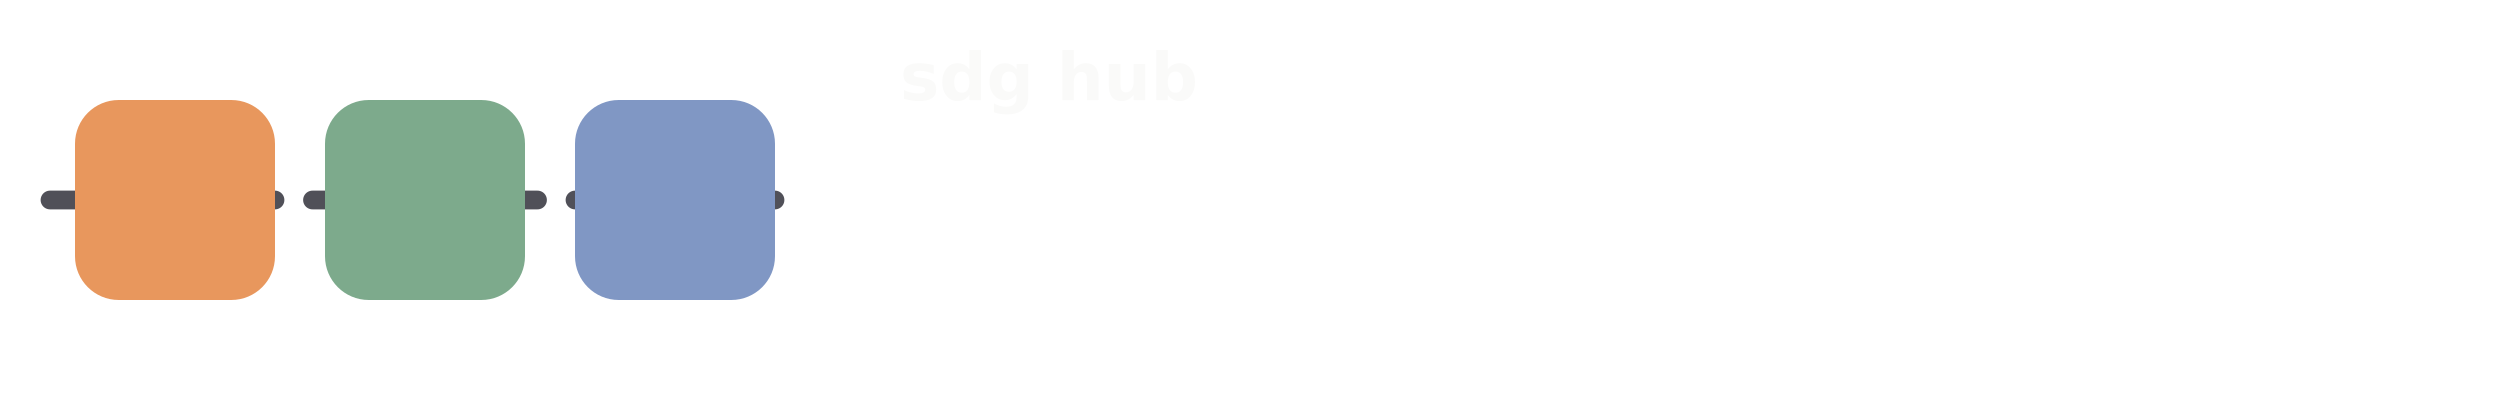
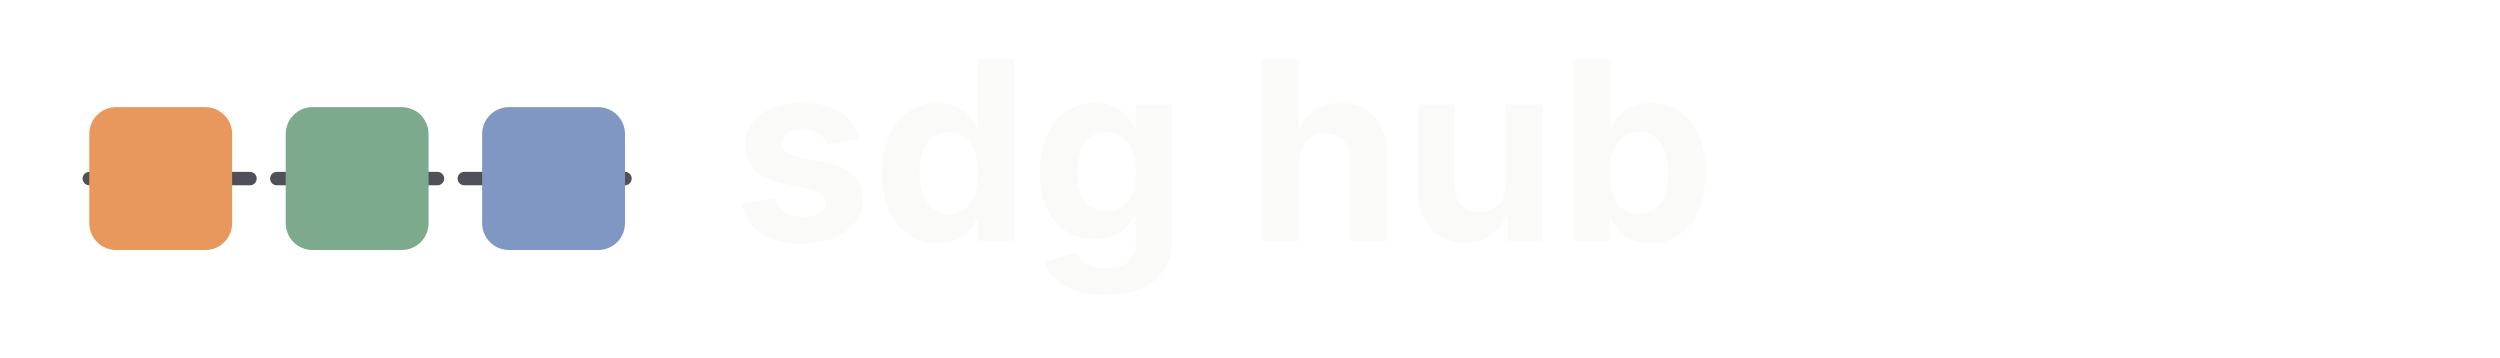
- <svg xmlns="http://www.w3.org/2000/svg" viewBox="0 0 200 32" fill="none">
-   <line x1="4" y1="16" x2="62" y2="16" stroke="#505058" stroke-width="1.5" stroke-dasharray="4 3" stroke-linecap="round" />
-   <rect x="6" y="8" width="16" height="16" rx="3.5" fill="#e8975d" />
-   <rect x="26" y="8" width="16" height="16" rx="3.5" fill="#7daa8c" />
-   <rect x="46" y="8" width="16" height="16" rx="3.5" fill="#8097c4" />
-   <g transform="translate(72, 4) scale(0.22)">
-     <path d="M12.27 5.52L12.27 8.71Q10.92 8.14 9.67 7.86Q8.41 7.58 7.30 7.58Q6.10 7.58 5.52 7.88Q4.95 8.18 4.95 8.80Q4.95 9.31 5.38 9.58Q5.82 9.84 6.96 9.97L7.70 10.08Q10.92 10.49 12.03 11.43Q13.15 12.36 13.15 14.37Q13.15 16.47 11.60 17.52Q10.05 18.58 6.99 18.58Q5.68 18.58 4.29 18.37Q2.91 18.16 1.44 17.76L1.44 14.57Q2.70 15.18 4.01 15.48Q5.33 15.79 6.69 15.79Q7.92 15.79 8.54 15.45Q9.16 15.11 9.16 14.44Q9.16 13.88 8.74 13.60Q8.31 13.33 7.03 13.17L6.29 13.08Q3.49 12.73 2.37 11.78Q1.24 10.83 1.24 8.89Q1.24 6.81 2.67 5.80Q4.10 4.80 7.05 4.80Q8.22 4.80 9.49 4.97Q10.77 5.14 12.27 5.52ZM25.23 7.03L25.23 0.00L29.45 0.00L29.45 18.24L25.23 18.24L25.23 16.34Q24.37 17.50 23.32 18.04Q22.28 18.58 20.91 18.58Q18.48 18.58 16.92 16.65Q15.37 14.72 15.37 11.68Q15.37 8.65 16.92 6.72Q18.48 4.80 20.91 4.80Q22.27 4.80 23.32 5.34Q24.37 5.88 25.23 7.03ZM22.46 15.53Q23.81 15.53 24.52 14.55Q25.23 13.56 25.23 11.68Q25.23 9.81 24.52 8.83Q23.81 7.84 22.46 7.84Q21.13 7.84 20.42 8.83Q19.71 9.81 19.71 11.68Q19.71 13.56 20.42 14.55Q21.13 15.53 22.46 15.53ZM42.41 16.01Q41.54 17.16 40.50 17.70Q39.46 18.24 38.09 18.24Q35.68 18.24 34.11 16.35Q32.54 14.45 32.54 11.52Q32.54 8.58 34.11 6.70Q35.68 4.82 38.09 4.82Q39.46 4.82 40.50 5.36Q41.54 5.89 42.41 7.06L42.41 5.11L46.63 5.11L46.63 16.91Q46.63 20.08 44.63 21.75Q42.63 23.41 38.84 23.41Q37.61 23.41 36.46 23.23Q35.31 23.04 34.15 22.65L34.15 19.38Q35.25 20.02 36.30 20.33Q37.36 20.64 38.42 20.64Q40.49 20.64 41.45 19.74Q42.41 18.83 42.41 16.91L42.41 16.01ZM39.64 7.84Q38.34 7.84 37.61 8.80Q36.89 9.77 36.89 11.52Q36.89 13.33 37.59 14.26Q38.30 15.19 39.64 15.19Q40.96 15.19 41.68 14.23Q42.41 13.27 42.41 11.52Q42.41 9.77 41.68 8.80Q40.96 7.84 39.64 7.84ZM72.21 10.24L72.21 18.24L67.99 18.24L67.99 16.93L67.99 12.14Q67.99 10.42 67.92 9.78Q67.84 9.13 67.65 8.83Q67.41 8.41 66.98 8.19Q66.56 7.96 66.02 7.96Q64.71 7.96 63.96 8.97Q63.21 9.99 63.21 11.78L63.21 18.24L59.02 18.24L59.02 0.00L63.21 0.00L63.21 7.03Q64.16 5.88 65.22 5.34Q66.29 4.80 67.58 4.80Q69.86 4.80 71.03 6.19Q72.21 7.58 72.21 10.24ZM75.96 13.12L75.96 5.11L80.18 5.11L80.18 6.42Q80.18 7.49 80.17 9.10Q80.16 10.71 80.16 11.25Q80.16 12.83 80.24 13.53Q80.32 14.23 80.52 14.55Q80.78 14.95 81.19 15.18Q81.61 15.40 82.15 15.40Q83.46 15.40 84.21 14.39Q84.96 13.38 84.96 11.59L84.96 5.11L89.16 5.11L89.16 18.24L84.96 18.24L84.96 16.34Q84.01 17.49 82.95 18.03Q81.89 18.58 80.61 18.58Q78.34 18.58 77.15 17.18Q75.96 15.79 75.96 13.12ZM100.17 15.53Q101.52 15.53 102.23 14.55Q102.94 13.56 102.94 11.68Q102.94 9.81 102.23 8.83Q101.52 7.84 100.17 7.84Q98.83 7.84 98.10 8.83Q97.38 9.82 97.38 11.68Q97.38 13.55 98.10 14.54Q98.83 15.53 100.17 15.53ZM97.38 7.03Q98.25 5.88 99.31 5.34Q100.36 4.80 101.73 4.80Q104.16 4.80 105.71 6.72Q107.27 8.65 107.27 11.68Q107.27 14.72 105.71 16.65Q104.16 18.58 101.73 18.58Q100.36 18.58 99.31 18.03Q98.25 17.49 97.38 16.34L97.38 18.24L93.19 18.24L93.19 0.00L97.38 0.00L97.38 7.03Z" fill="#fafaf9" />
-   </g>
+ <svg xmlns="http://www.w3.org/2000/svg" viewBox="0 0 280 40">
+   <line x1="10" y1="20" x2="70" y2="20" stroke="#505058" stroke-width="1.5" stroke-dasharray="4 3" stroke-linecap="round" />
+   <rect x="10" y="12" width="16" height="16" rx="3" fill="#e8975d" />
+   <rect x="32" y="12" width="16" height="16" rx="3" fill="#7daa8c" />
+   <rect x="54" y="12" width="16" height="16" rx="3" fill="#8097c4" />
+   <text x="82" y="27" font-family="system-ui, -apple-system, sans-serif" font-weight="700" font-size="28" fill="#fafaf9">sdg hub</text>
</svg>
